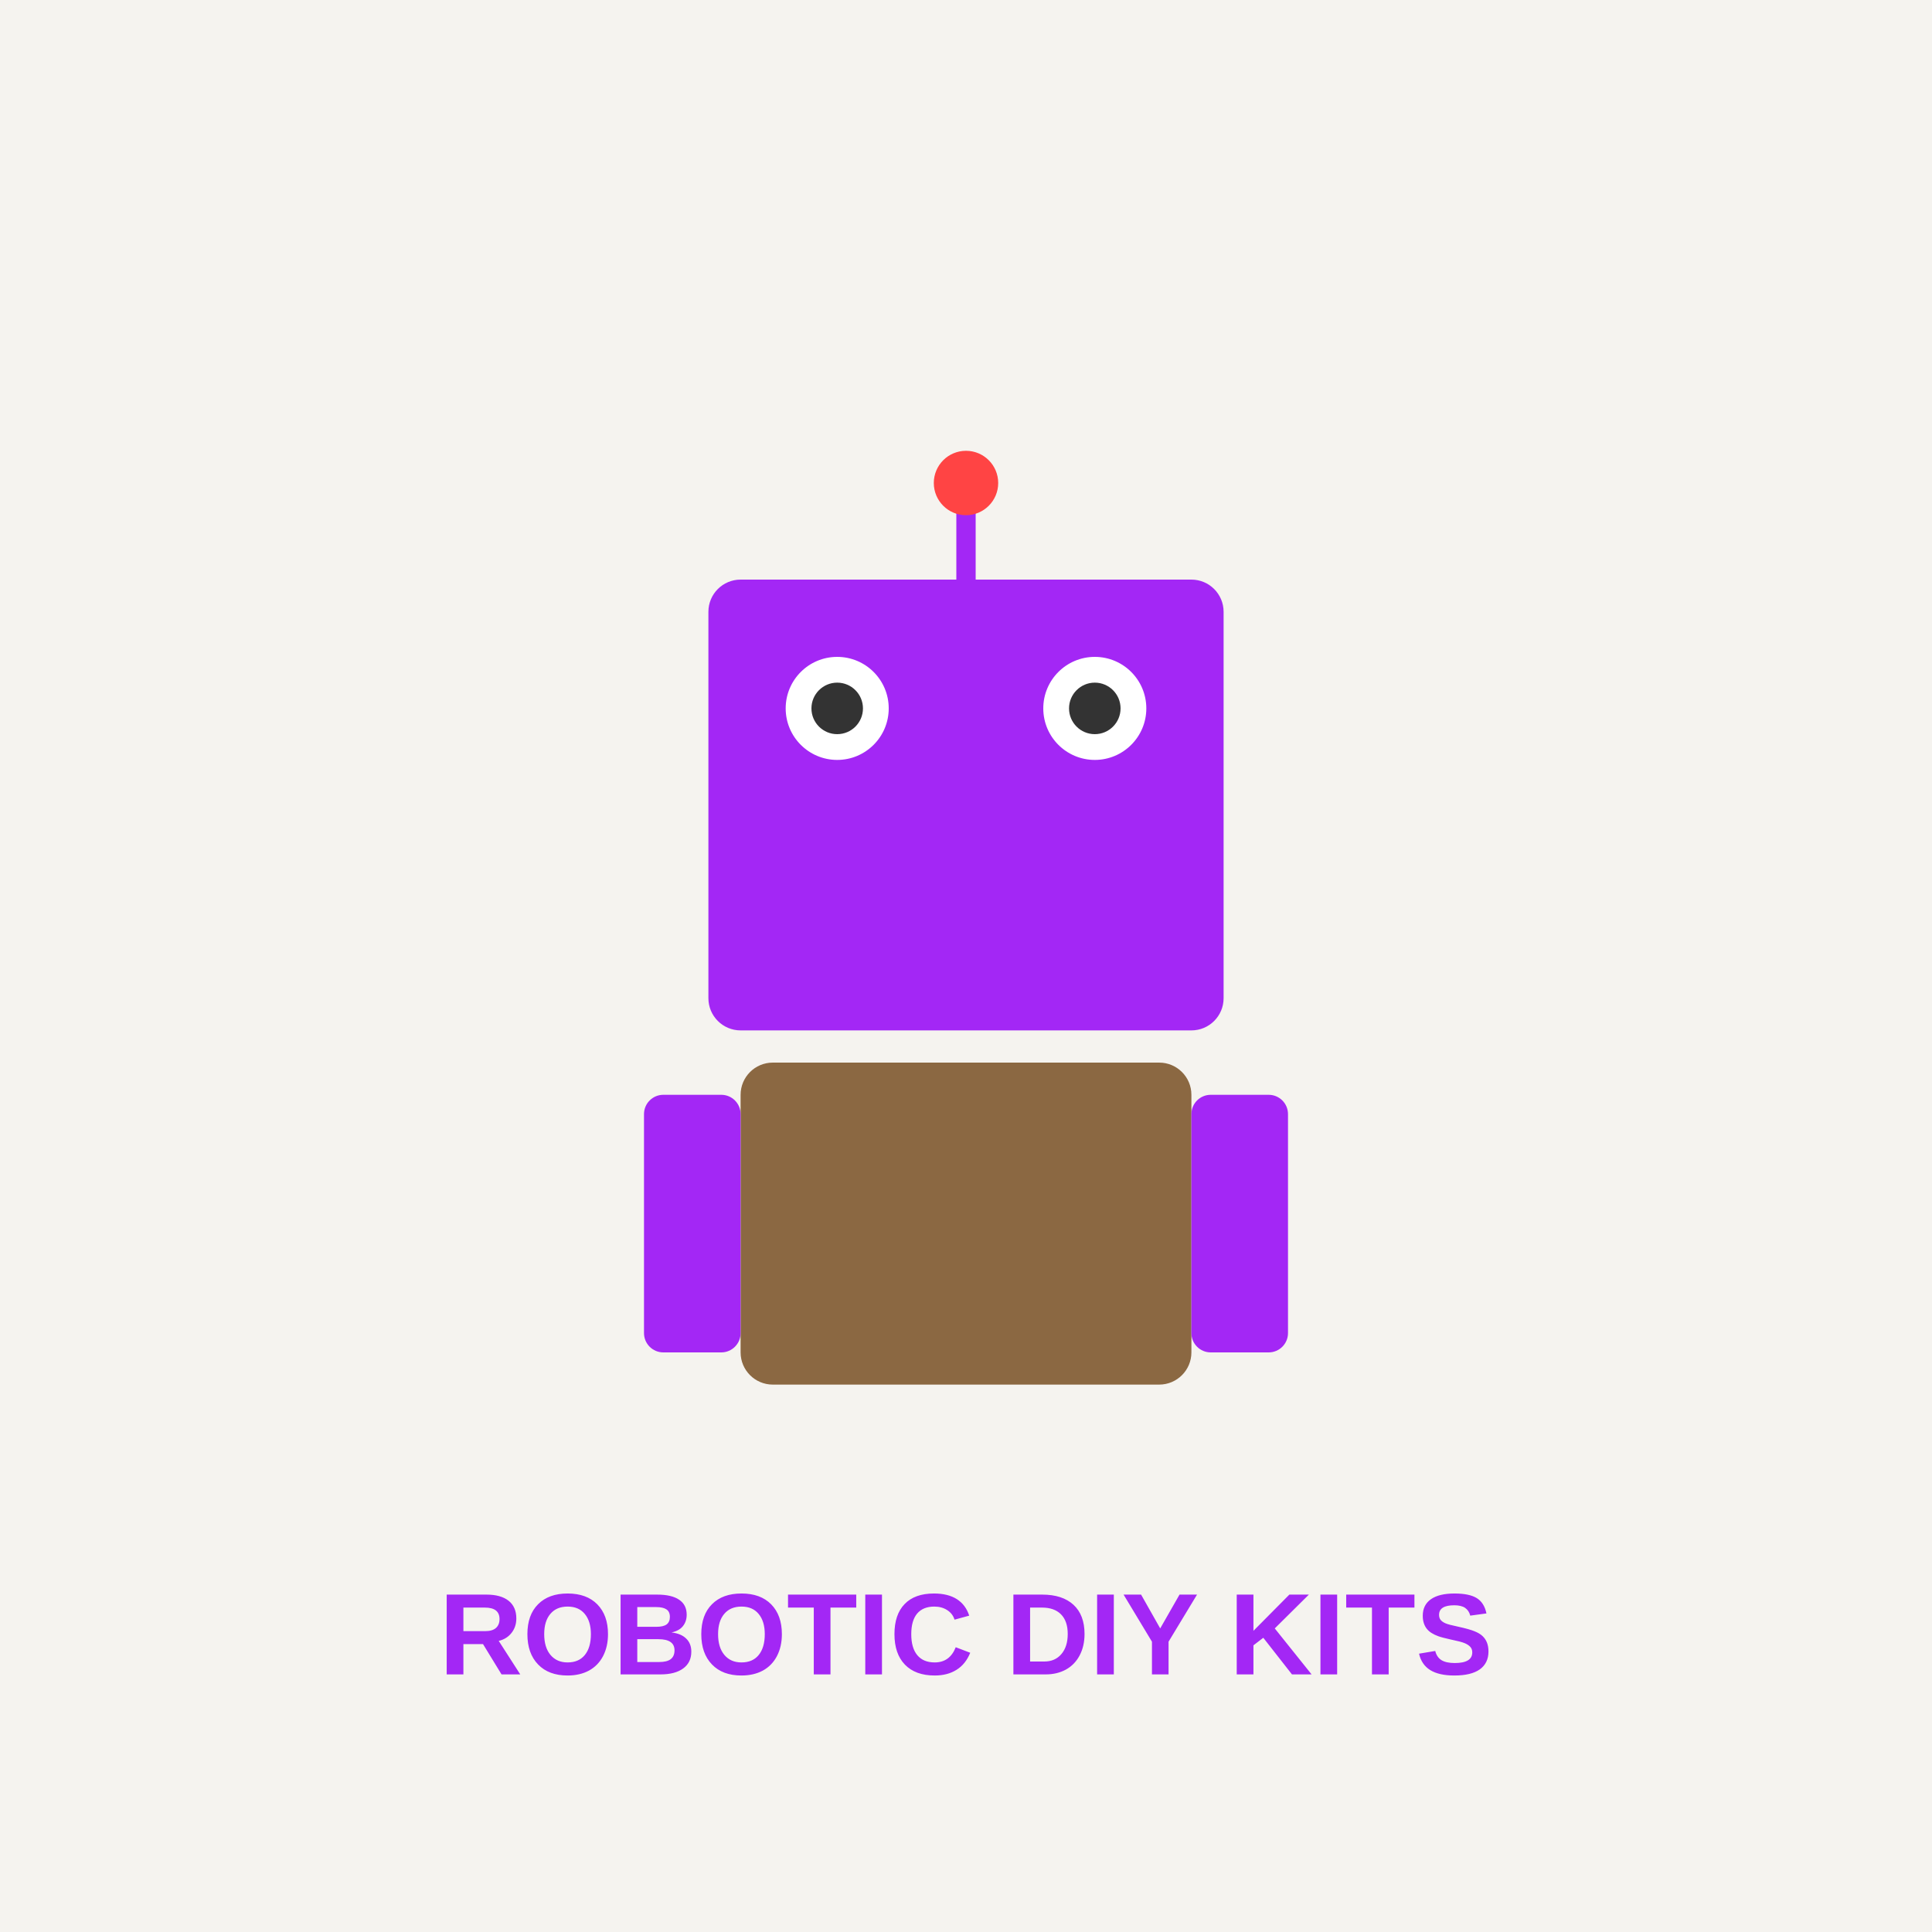
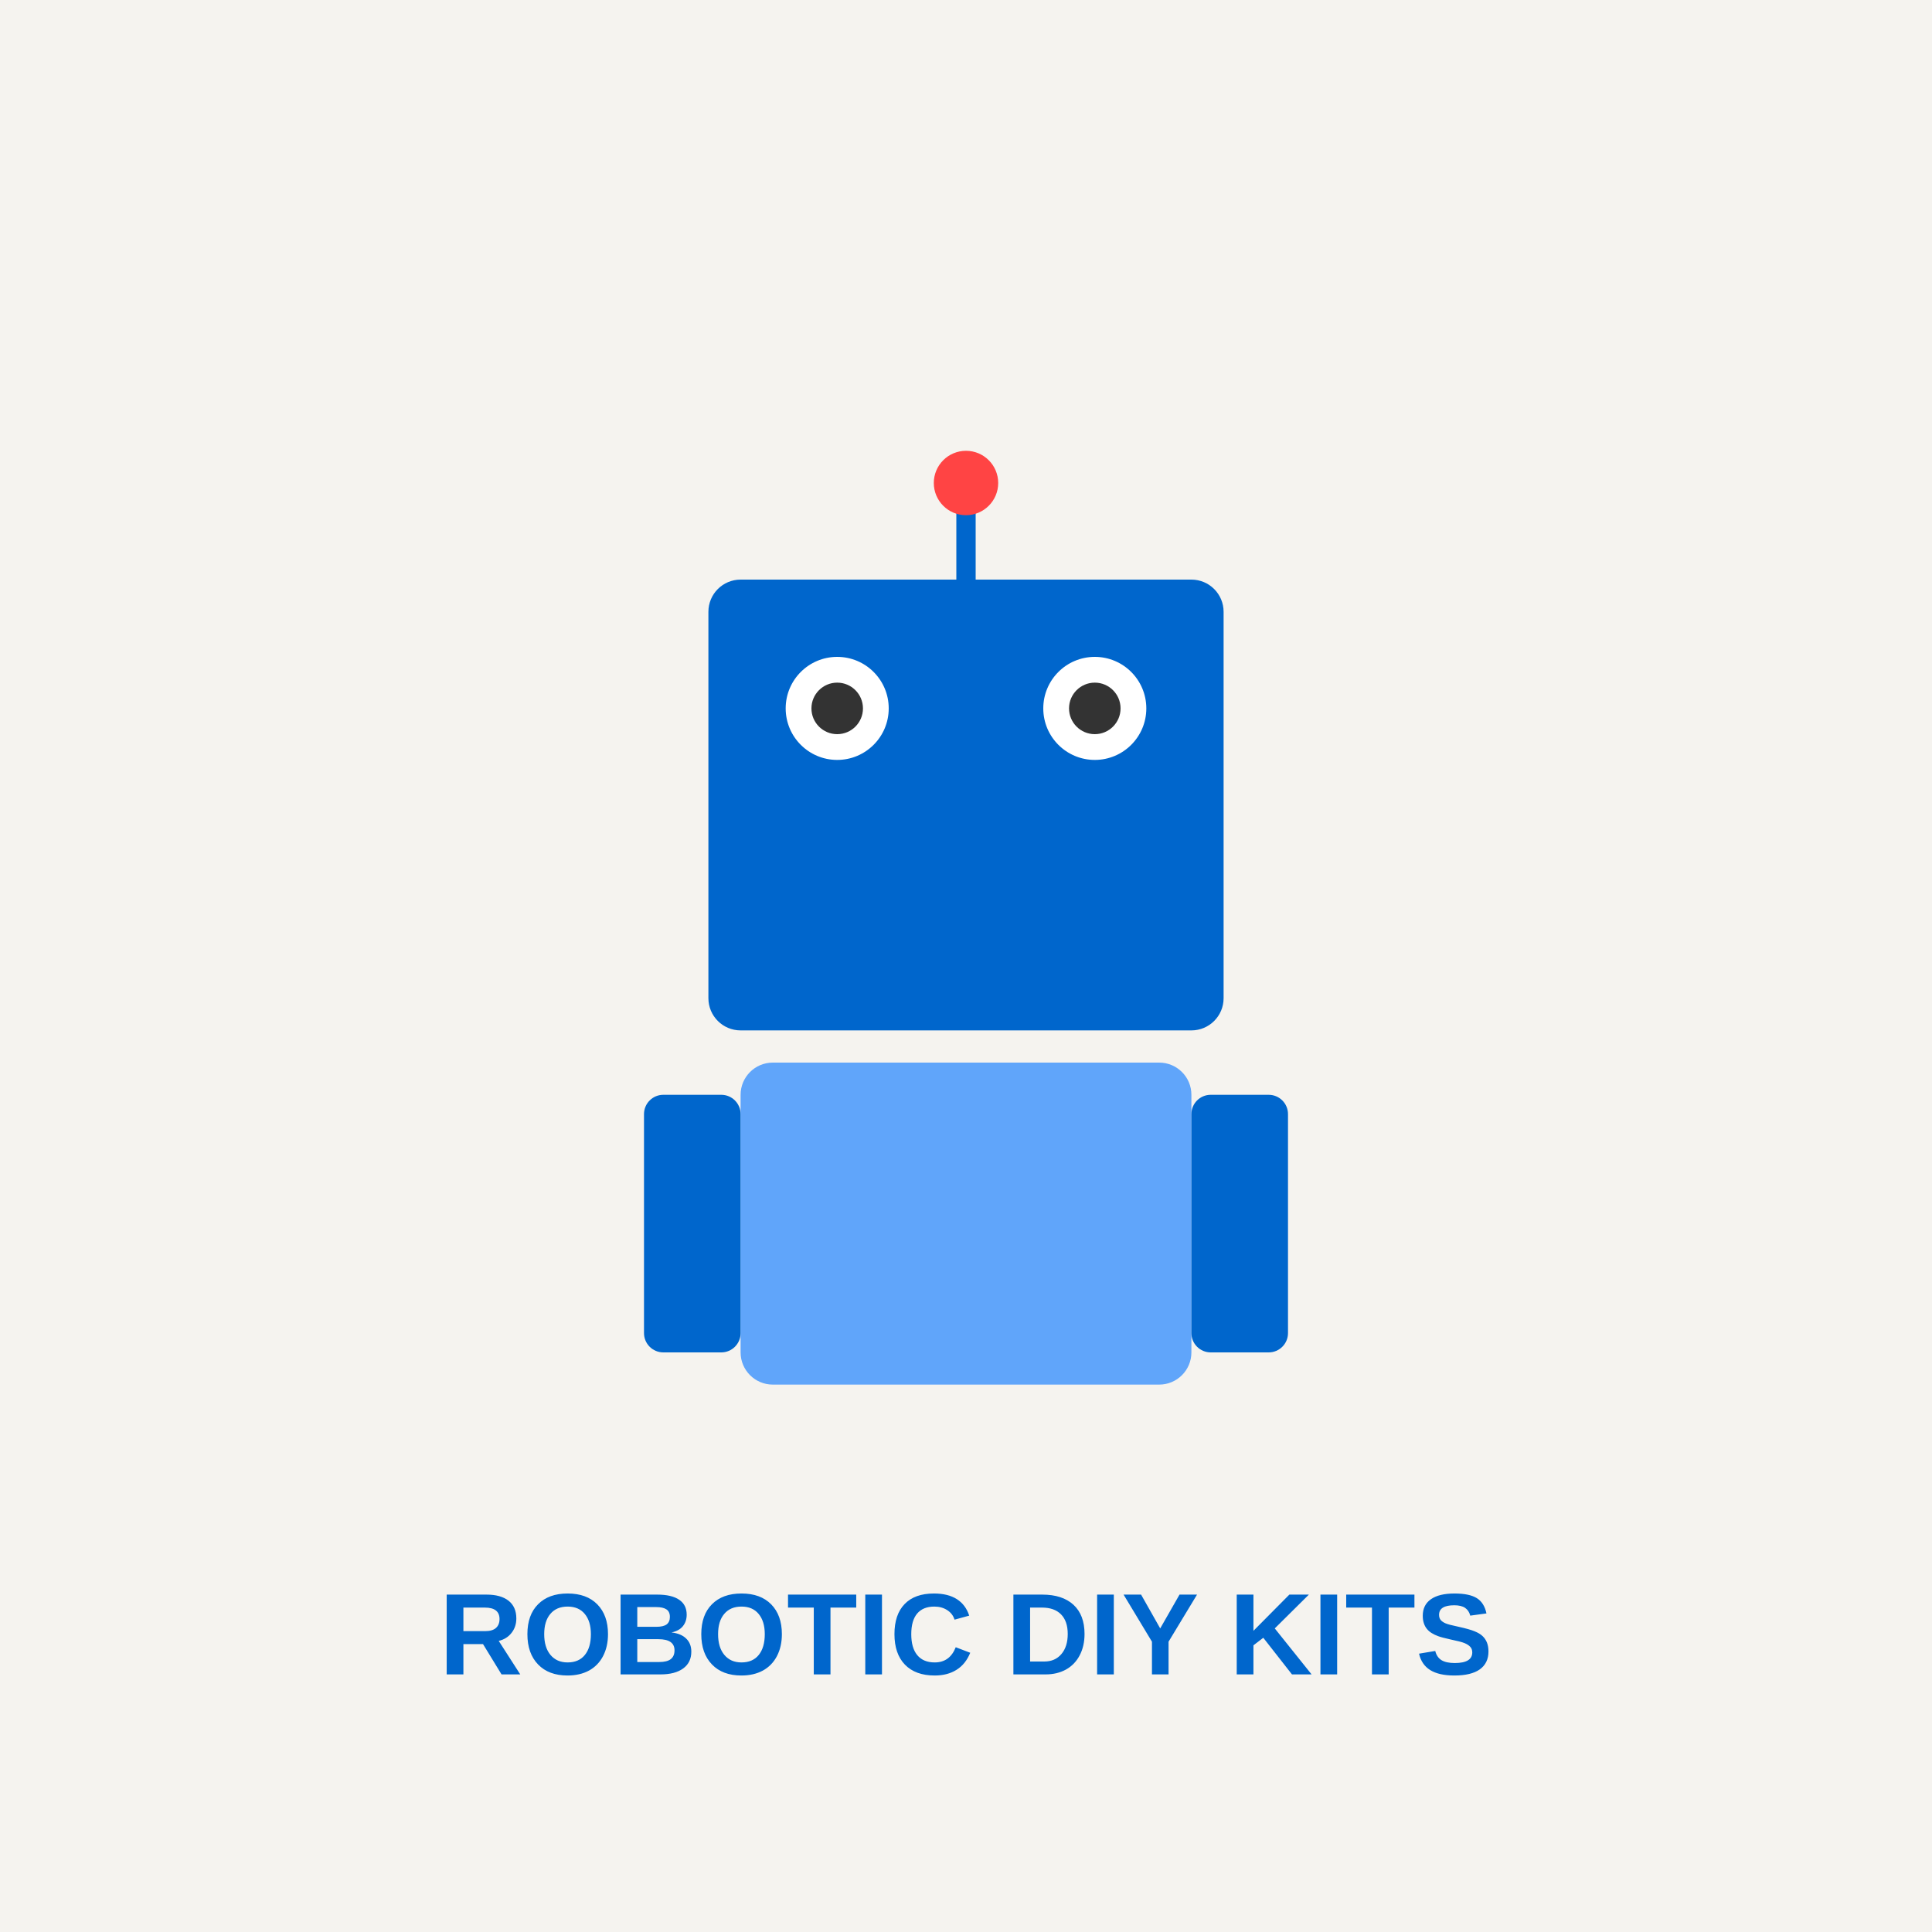
<svg xmlns="http://www.w3.org/2000/svg" width="300" height="300">
  <rect width="300" height="300" fill="#f5f3ef" />
  <g transform="translate(150, 150)">
-     <rect x="-40" y="-60" width="80" height="70" fill="#A327F5" rx="5" />
+     <rect x="-40" y="-60" width="80" height="70" fill="#0066cc" rx="5" />
    <circle cx="-20" cy="-40" r="8" fill="#fff" />
    <circle cx="20" cy="-40" r="8" fill="#fff" />
    <circle cx="-20" cy="-40" r="4" fill="#333" />
    <circle cx="20" cy="-40" r="4" fill="#333" />
-     <line x1="0" y1="-60" x2="0" y2="-75" stroke="#A327F5" stroke-width="3" />
+     <line x1="0" y1="-60" x2="0" y2="-75" stroke="#0066cc" stroke-width="3" />
    <circle cx="0" cy="-75" r="5" fill="#ff4444" />
-     <rect x="-35" y="15" width="70" height="50" fill="#8b6842" rx="5" />
-     <rect x="-50" y="20" width="15" height="40" fill="#A327F5" rx="3" />
-     <rect x="35" y="20" width="15" height="40" fill="#A327F5" rx="3" />
+     <rect x="-35" y="15" width="70" height="50" fill="#60A5FA" rx="5" />
+     <rect x="-50" y="20" width="15" height="40" fill="#0066cc" rx="3" />
+     <rect x="35" y="20" width="15" height="40" fill="#0066cc" rx="3" />
  </g>
-   <text x="150" y="260" font-family="Arial, sans-serif" font-size="18" fill="#A327F5" text-anchor="middle" font-weight="bold">ROBOTIC DIY KITS</text>
+   <text x="150" y="260" font-family="Arial, sans-serif" font-size="18" fill="#0066cc" text-anchor="middle" font-weight="bold">ROBOTIC DIY KITS</text>
</svg>
